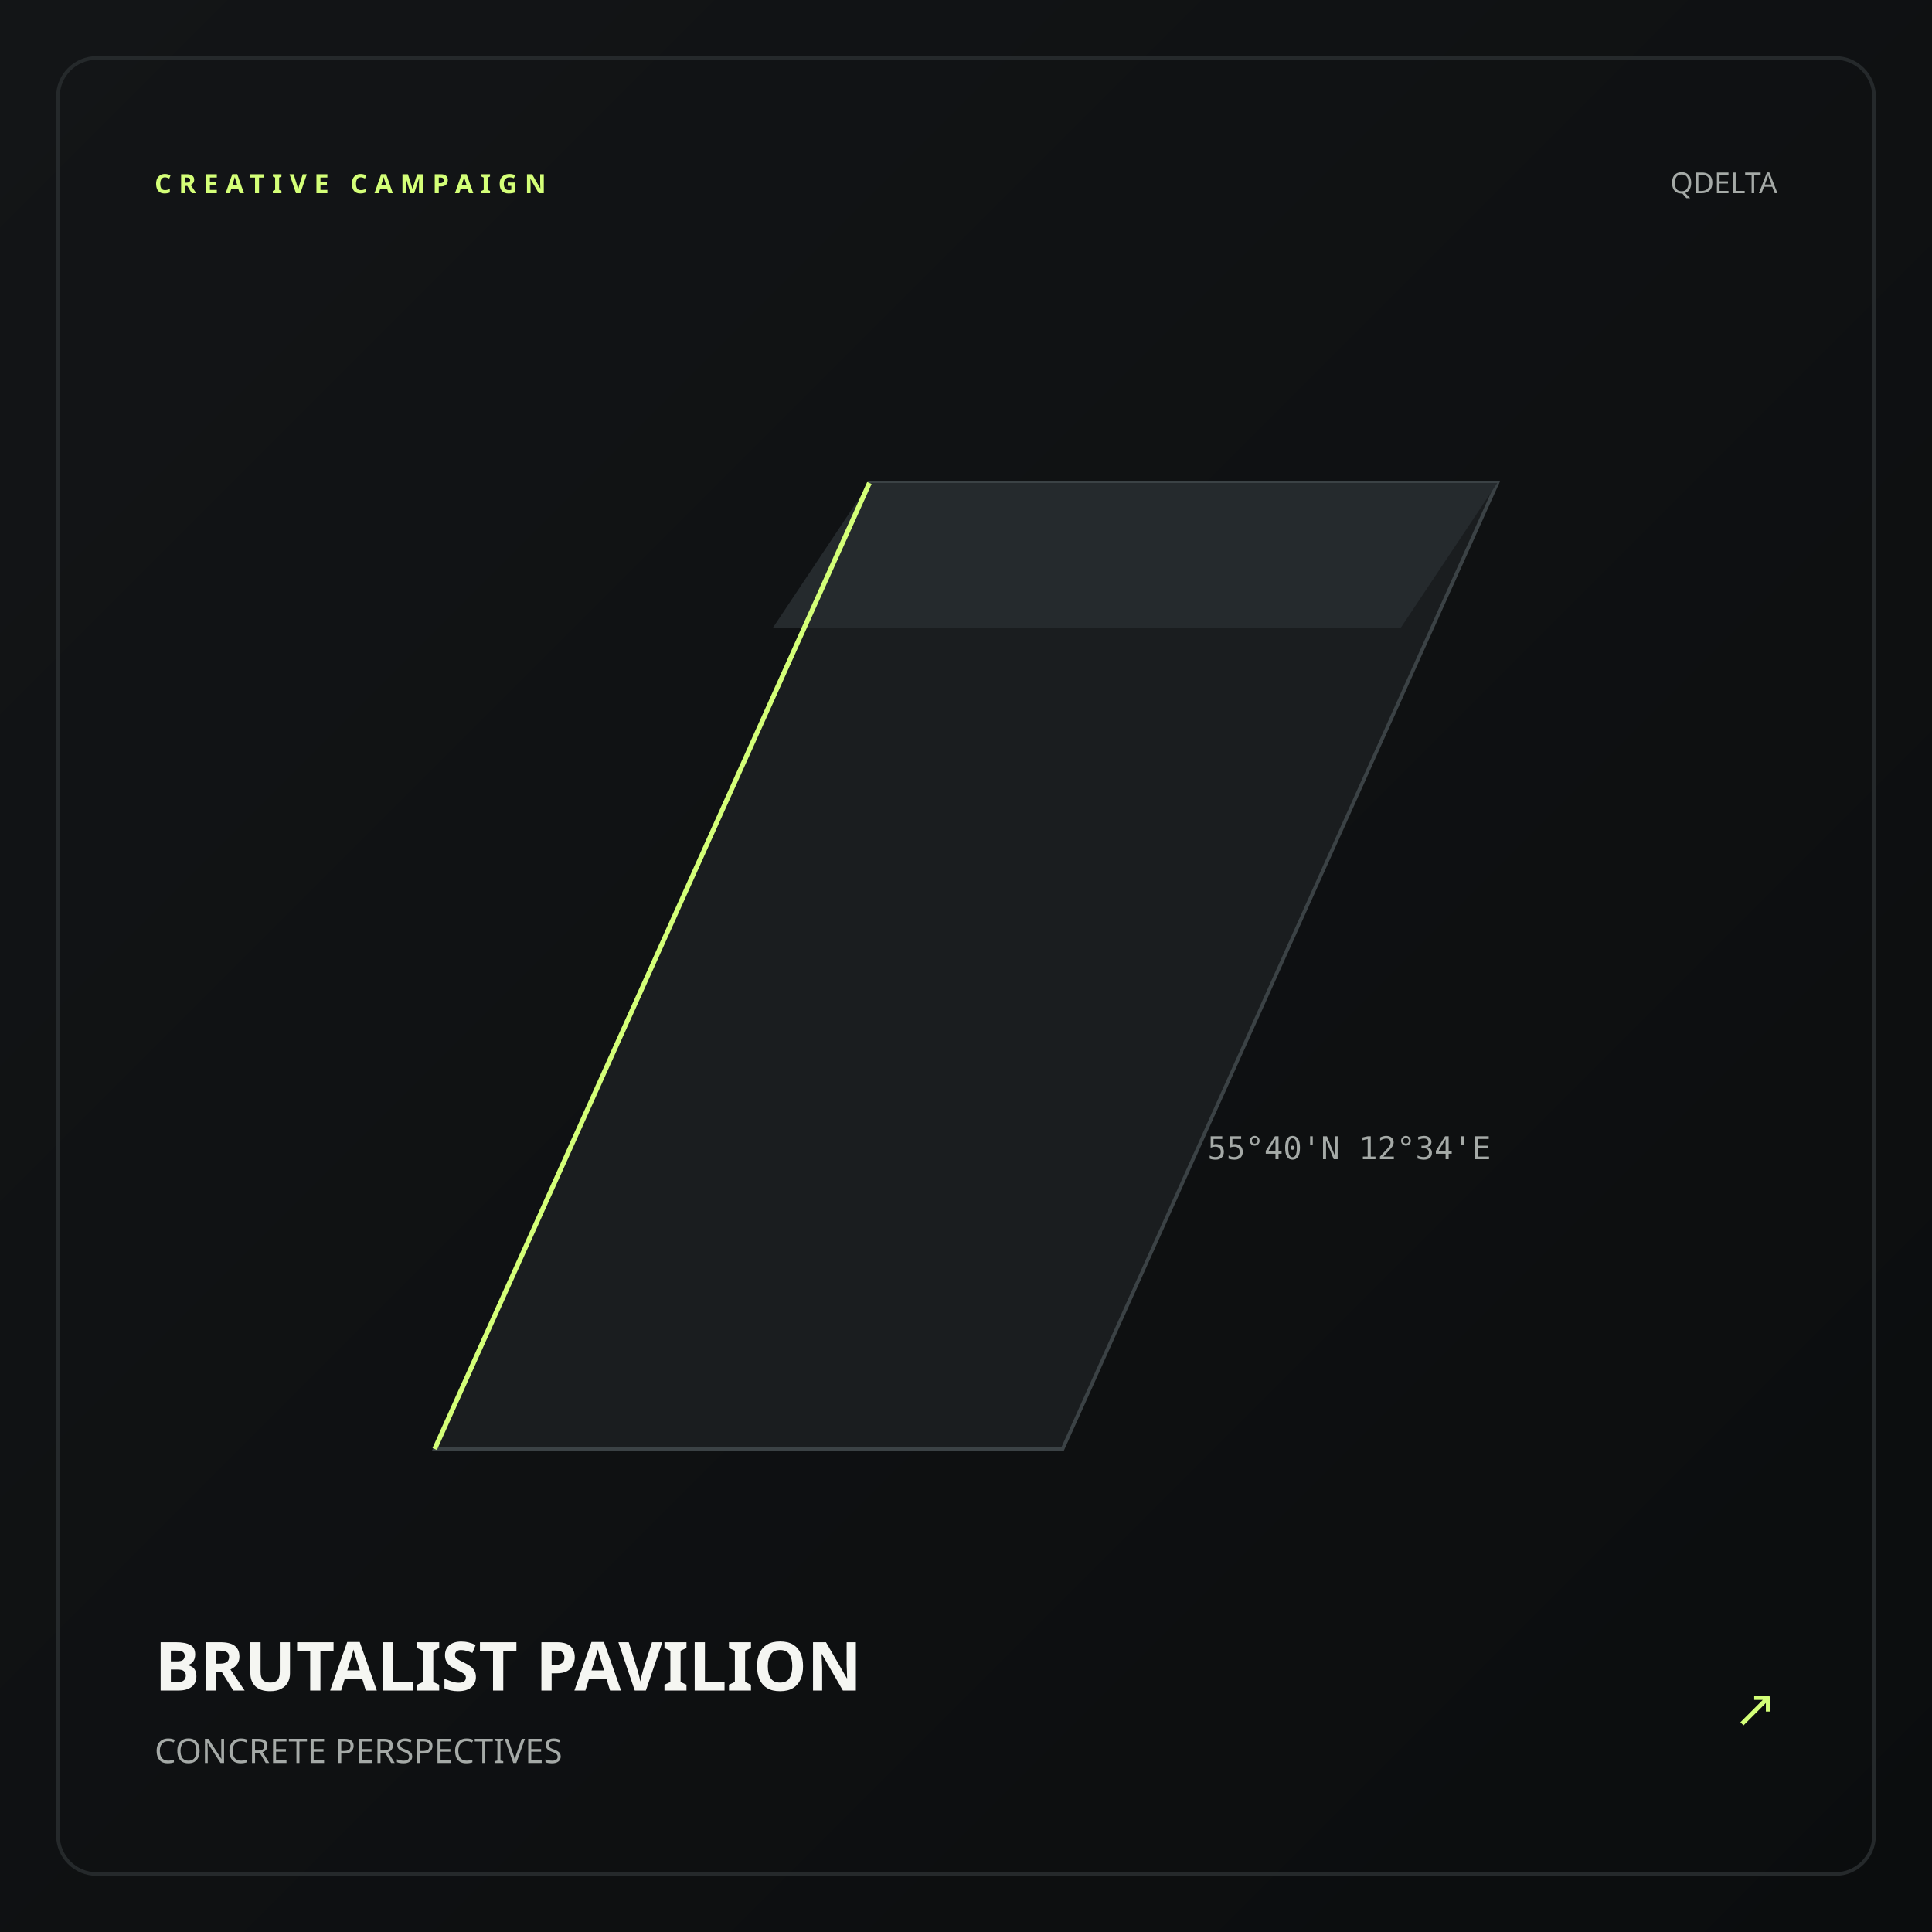
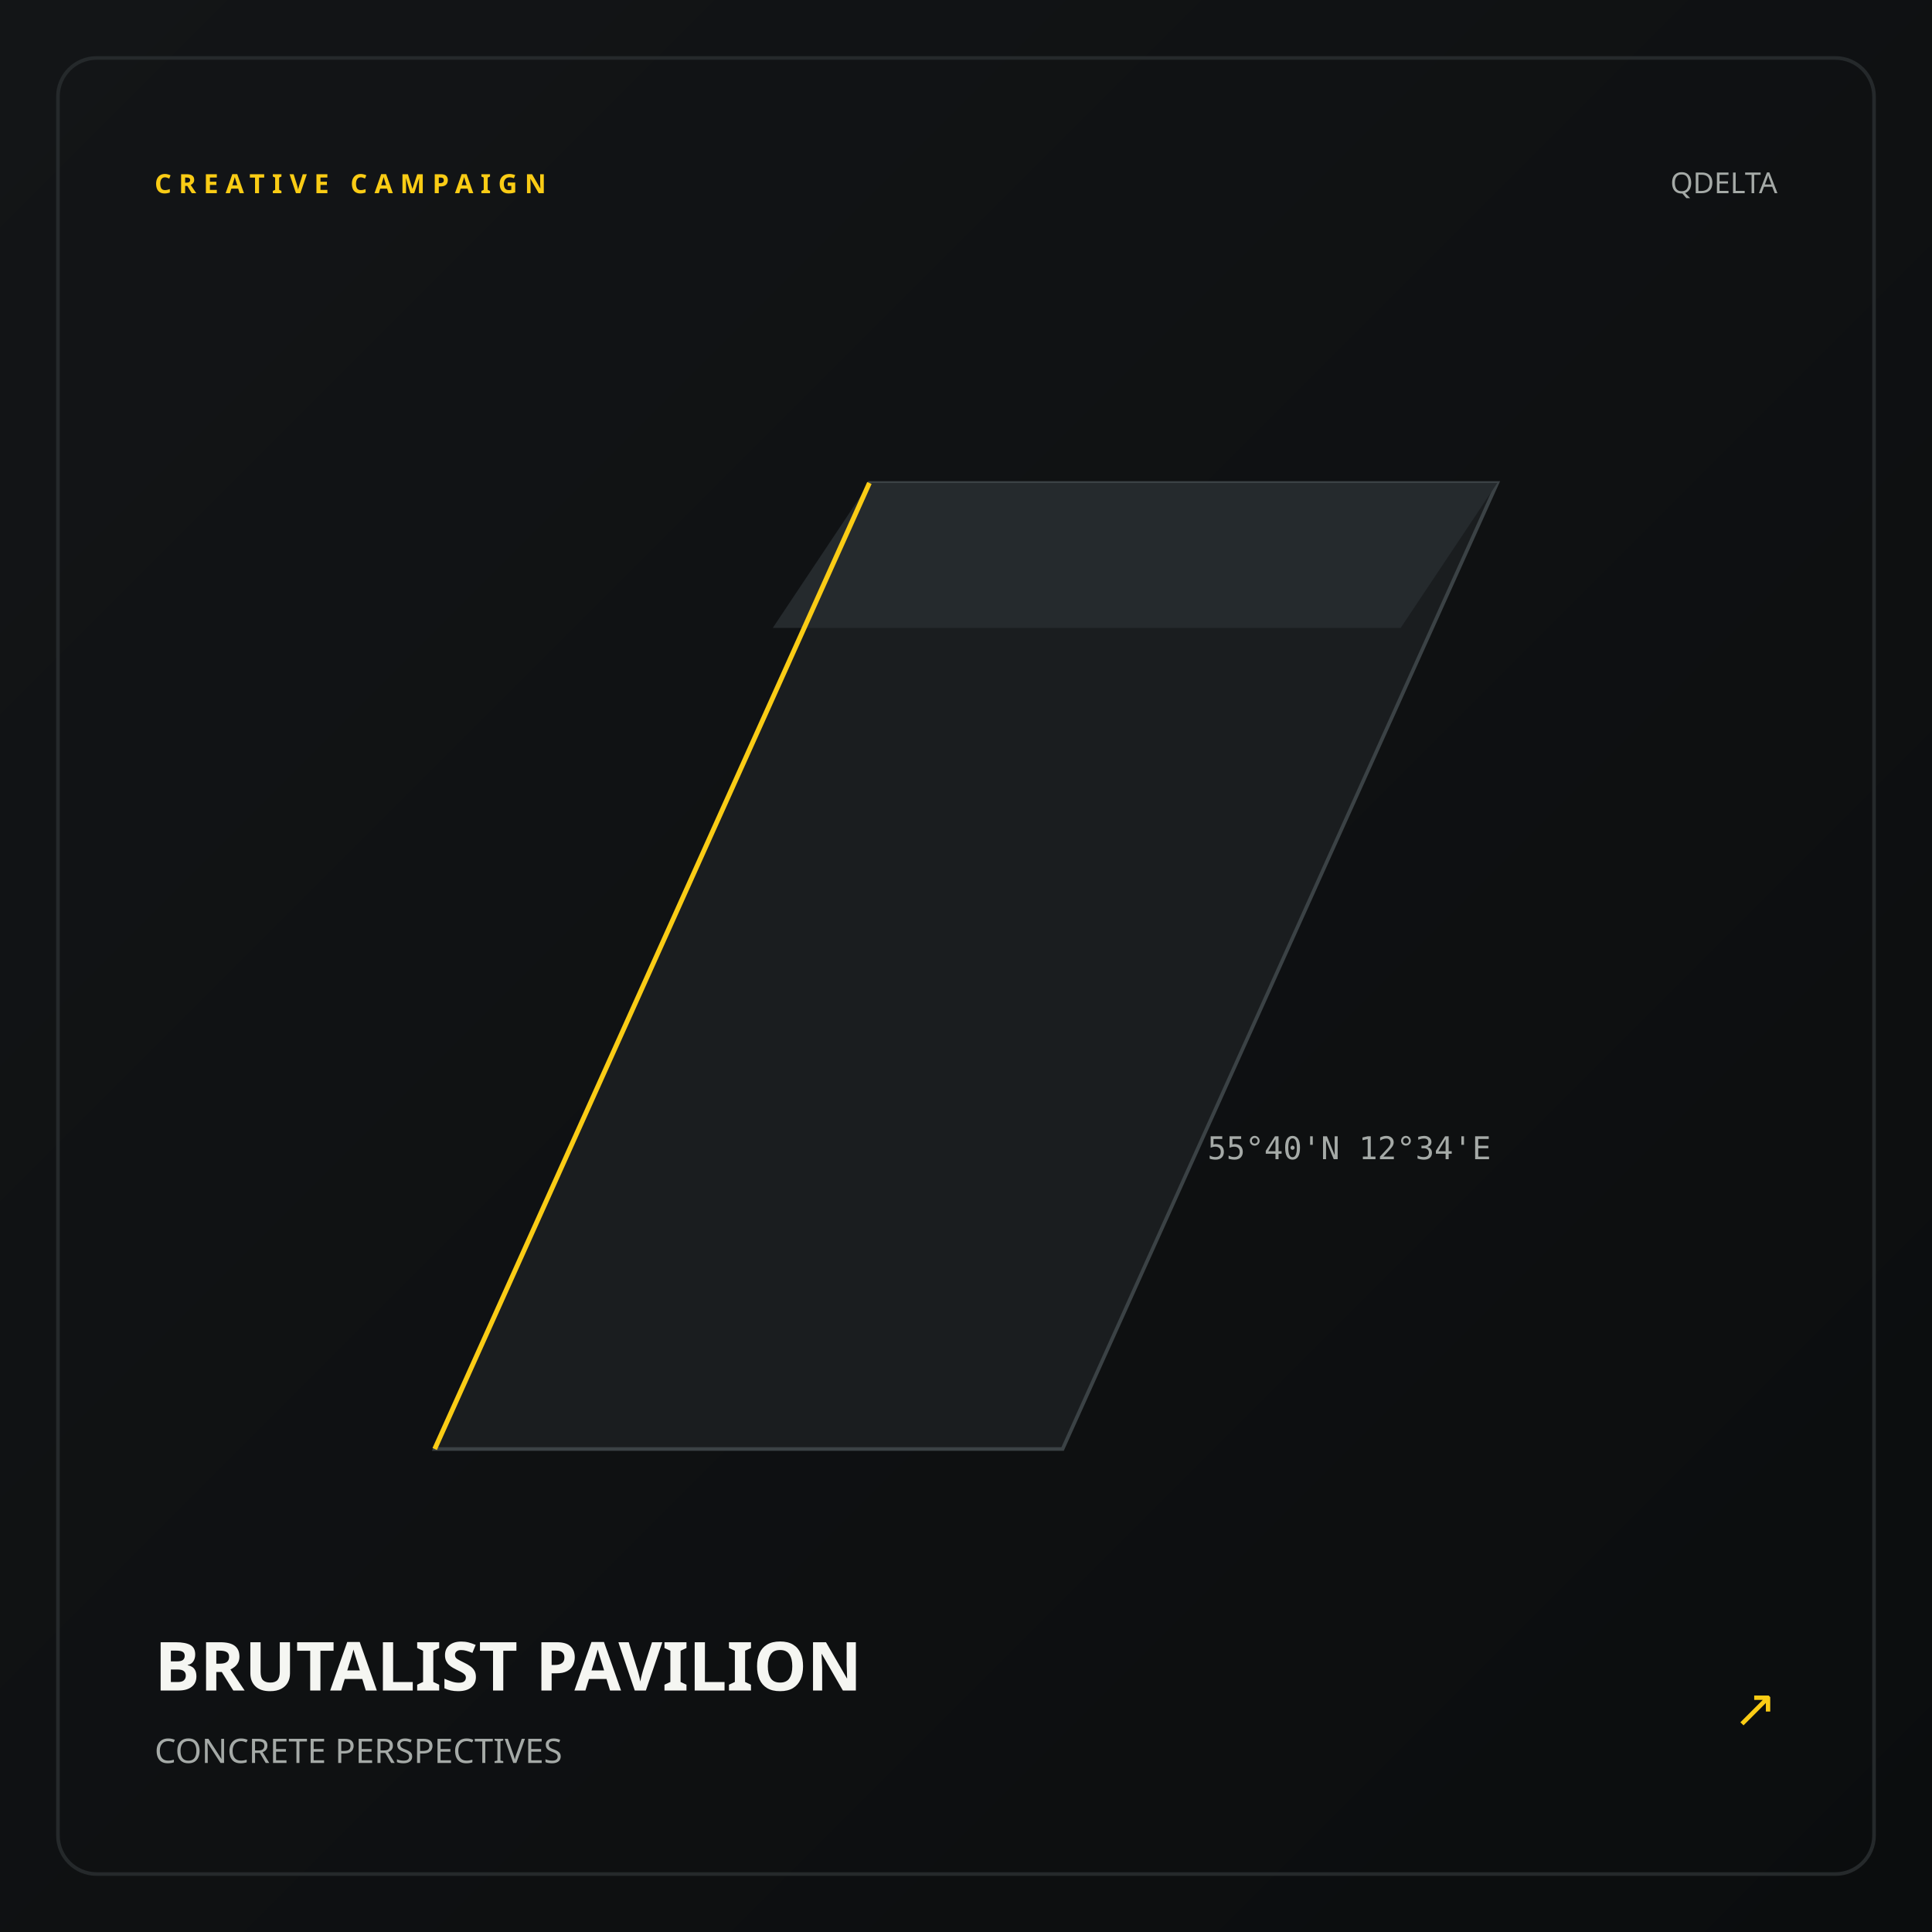
<svg xmlns="http://www.w3.org/2000/svg" viewBox="0 0 800 800" width="800" height="800">
  <defs>
    <linearGradient id="sbg_social-09_svg" x1="0%" y1="0%" x2="100%" y2="100%">
      <stop offset="0%" stop-color="#131517" />
      <stop offset="100%" stop-color="#0b0d0e" />
    </linearGradient>
  </defs>
  <rect width="800" height="800" fill="url(#sbg_social-09_svg)" />
  <rect x="24" y="24" width="752" height="752" rx="16" fill="none" stroke="#25292b" stroke-width="1.5" />
-   <text x="64" y="80" fill="#D4FF78" font-family="'Outfit', system-ui" font-size="11" font-weight="600" letter-spacing="3">CREATIVE CAMPAIGN</text>
+   <text x="64" y="80" fill="#FACC15" font-family="'Outfit', system-ui" font-size="11" font-weight="600" letter-spacing="3">CREATIVE CAMPAIGN</text>
  <text x="736" y="80" fill="#A5AAA7" font-family="'Outfit', system-ui" font-size="12" text-anchor="end">QDELTA</text>
  <polygon points="180,600 360,200 620,200 440,600" fill="#1a1d1f" stroke="#3b4245" stroke-width="1.5" />
  <polygon points="360,200 620,200 580,260 320,260" fill="#252a2d" />
-   <line x1="360" y1="200" x2="180" y2="600" stroke="#D4FF78" stroke-width="2" />
+   <line x1="360" y1="200" x2="180" y2="600" stroke="#FACC15" stroke-width="2" />
  <text x="500" y="480" fill="#A5AAA7" font-family="monospace" font-size="13">55°40'N 12°34'E</text>
  <text x="64" y="700" fill="#F5F6F2" font-family="'Outfit', system-ui" font-weight="700" font-size="28">BRUTALIST PAVILION</text>
  <text x="64" y="730" fill="#A5AAA7" font-family="'Outfit', system-ui" font-size="14">CONCRETE PERSPECTIVES</text>
-   <text x="736" y="715" fill="#D4FF78" font-family="system-ui" font-size="22" text-anchor="end">↗</text>
+   <text x="736" y="715" fill="#FACC15" font-family="system-ui" font-size="22" text-anchor="end">↗</text>
</svg>
